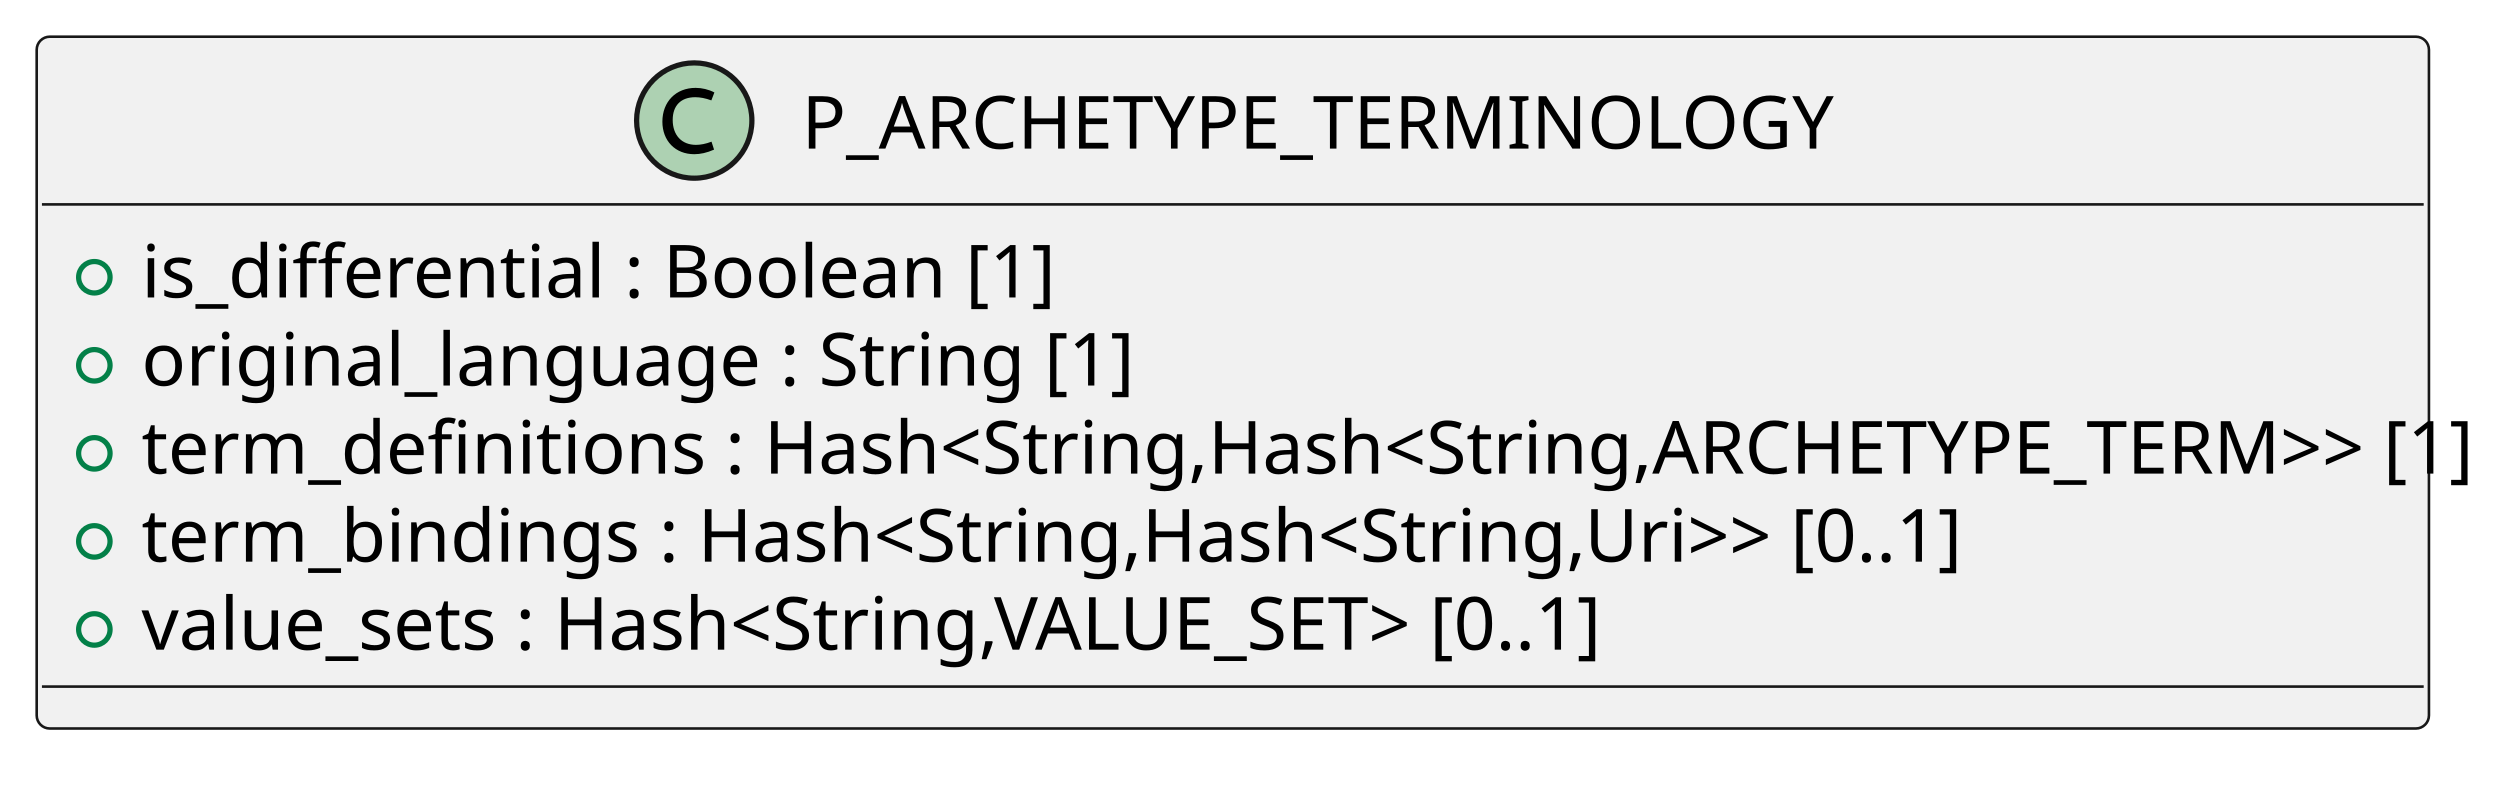
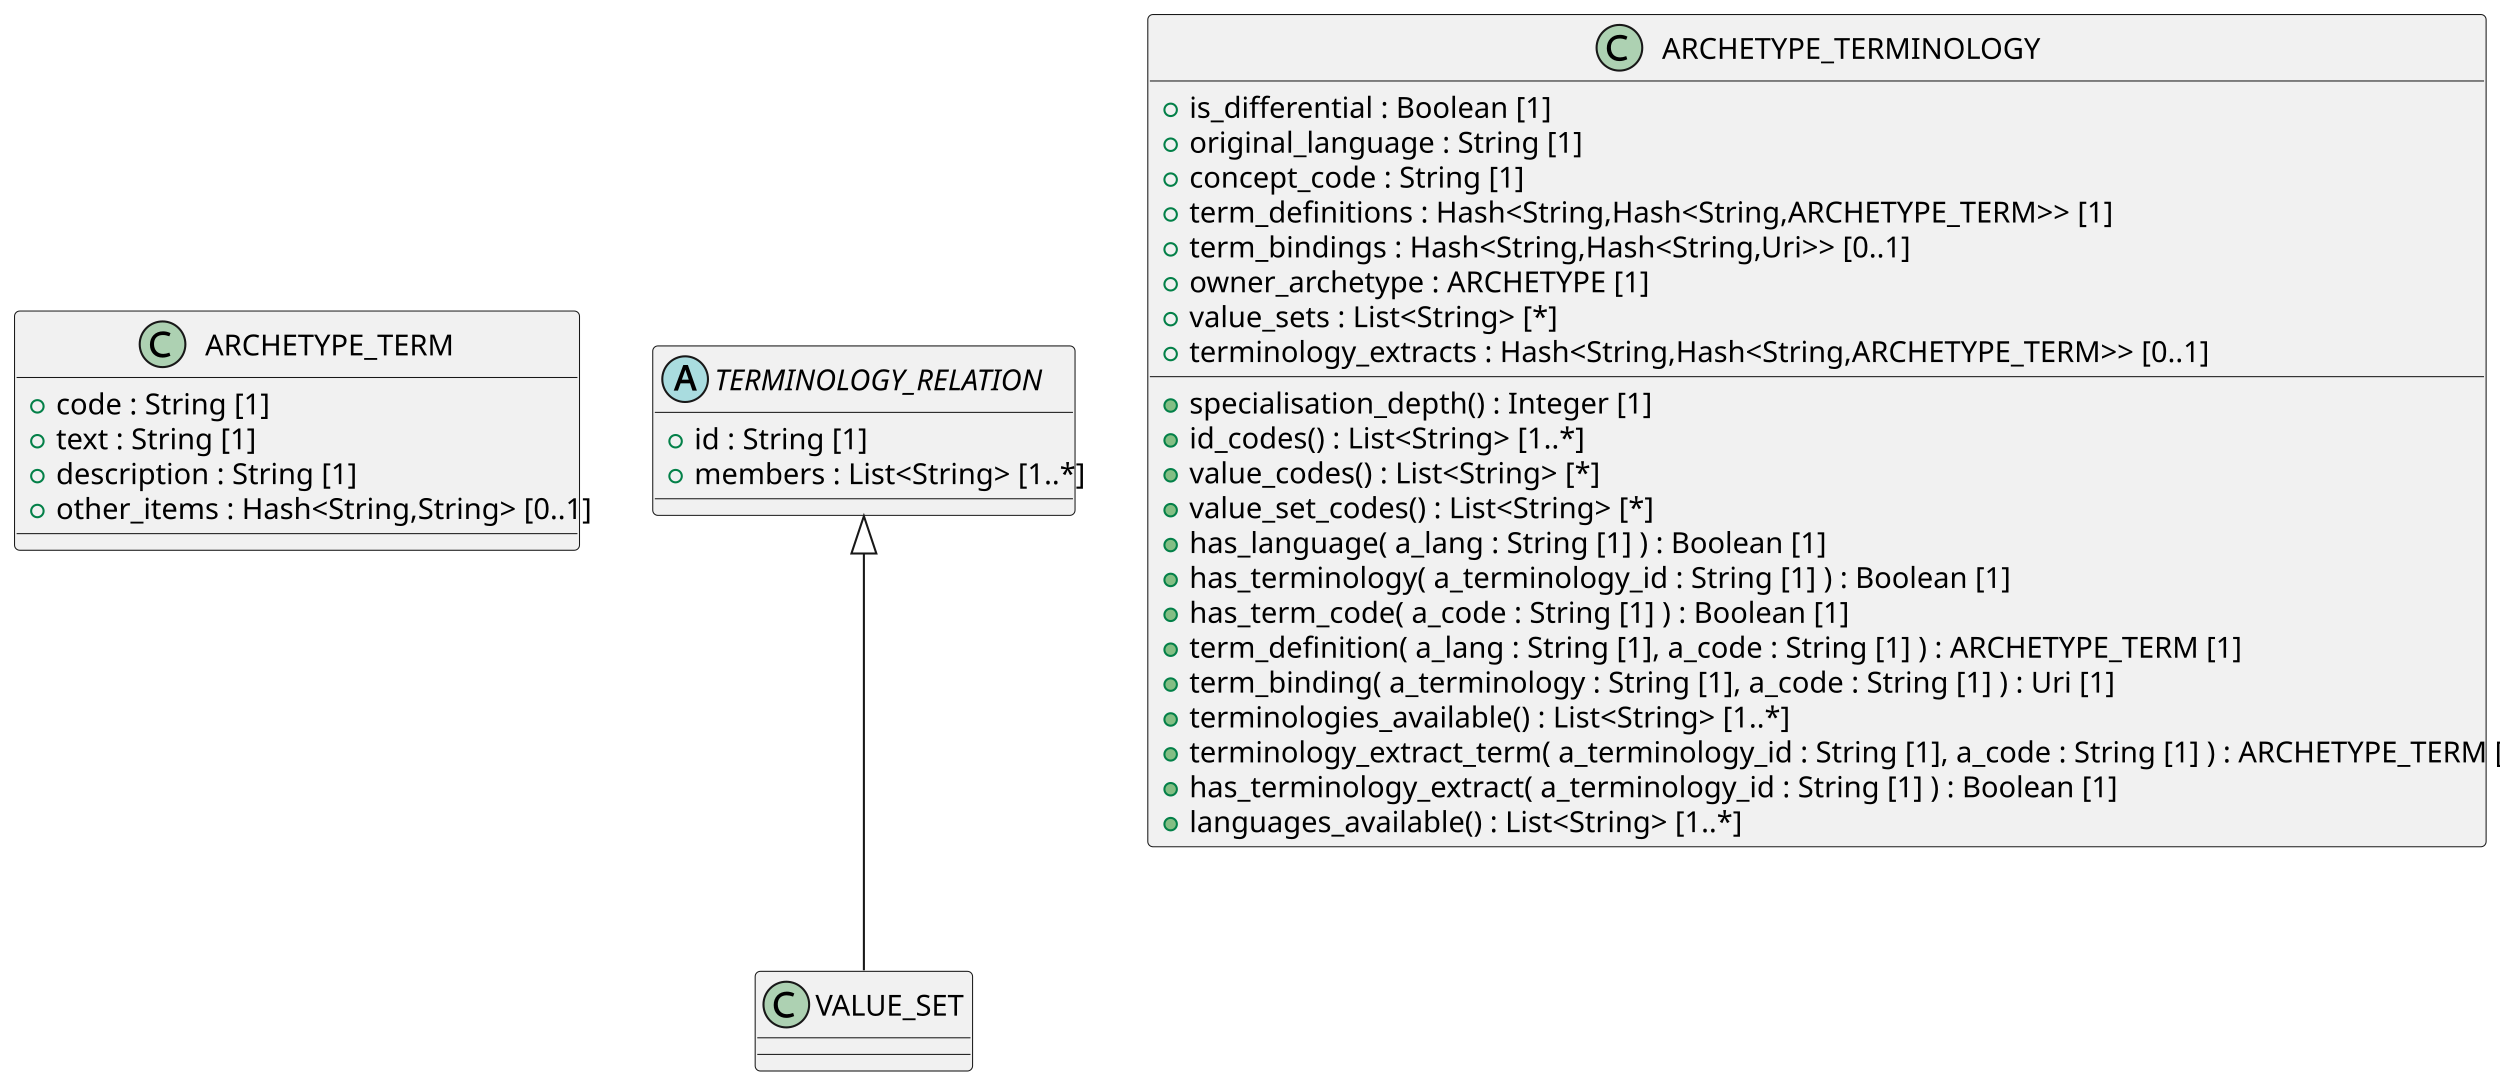
- <svg xmlns="http://www.w3.org/2000/svg" contentStyleType="text/css" data-diagram-type="CLASS" height="152px" preserveAspectRatio="none" style="width:477px;height:152px;background:#FFFFFF;" version="1.1" viewBox="0 0 477 152" width="477px" zoomAndPan="magnify">
+ <svg xmlns="http://www.w3.org/2000/svg" contentStyleType="text/css" data-diagram-type="CLASS" height="522px" preserveAspectRatio="none" style="width:1204px;height:522px;background:#FFFFFF;" version="1.1" viewBox="0 0 1204 522" width="1204px" zoomAndPan="magnify">
  <defs />
  <g>
-     <g class="entity" data-entity="P_ARCHETYPE_TERMINOLOGY" data-source-line="2" data-uid="ent0002" id="entity_P_ARCHETYPE_TERMINOLOGY">
-       <rect fill="#F1F1F1" height="132" rx="2.5" ry="2.5" style="stroke:#181818;stroke-width:0.5;" width="456.442" x="7" y="7" />
-       <ellipse cx="132.461" cy="23" fill="#ADD1B2" rx="11" ry="11" style="stroke:#181818;stroke-width:1;" />
-       <path d="M132.461,29.422 C133.632,29.422 134.867,29.156 136.242,28.547 L135.757,27.031 C134.664,27.453 133.648,27.641 132.789,27.641 C130.07,27.641 128.351,25.797 128.351,22.891 C128.351,20.141 129.914,18.547 132.648,18.547 C133.57,18.547 134.586,18.734 135.726,19.156 L136.304,17.641 C135.211,17.062 133.914,16.766 132.726,16.766 C128.961,16.766 126.382,19.406 126.382,23.219 C126.382,26.891 128.867,29.422 132.461,29.422 Z " fill="#000000" />
-       <text fill="#000000" font-family="sans-serif" font-size="14" lengthAdjust="spacing" textLength="197.021" x="152.961" y="28.362">P_ARCHETYPE_TERMINOLOGY</text>
-       <line style="stroke:#181818;stroke-width:0.5;" x1="8" x2="462.442" y1="39" y2="39" />
-       <ellipse cx="18" cy="52.9" fill="none" rx="3" ry="3" style="stroke:#038048;stroke-width:1;" />
-       <text fill="#000000" font-family="sans-serif" font-size="14" lengthAdjust="spacing" textLength="165.073" x="27" y="56.762">is_differential : Boolean [1]</text>
-       <ellipse cx="18" cy="69.7" fill="none" rx="3" ry="3" style="stroke:#038048;stroke-width:1;" />
-       <text fill="#000000" font-family="sans-serif" font-size="14" lengthAdjust="spacing" textLength="177.393" x="27" y="73.562">original_language : String [1]</text>
-       <ellipse cx="18" cy="86.5" fill="none" rx="3" ry="3" style="stroke:#038048;stroke-width:1;" />
-       <text fill="#000000" font-family="sans-serif" font-size="14" lengthAdjust="spacing" textLength="430.442" x="27" y="90.362">term_definitions : Hash&lt;String,Hash&lt;String,ARCHETYPE_TERM&gt;&gt; [1]</text>
-       <ellipse cx="18" cy="103.3" fill="none" rx="3" ry="3" style="stroke:#038048;stroke-width:1;" />
-       <text fill="#000000" font-family="sans-serif" font-size="14" lengthAdjust="spacing" textLength="330.665" x="27" y="107.162">term_bindings : Hash&lt;String,Hash&lt;String,Uri&gt;&gt; [0..1]</text>
-       <ellipse cx="18" cy="120.1" fill="none" rx="3" ry="3" style="stroke:#038048;stroke-width:1;" />
-       <text fill="#000000" font-family="sans-serif" font-size="14" lengthAdjust="spacing" textLength="271.389" x="27" y="123.962">value_sets : Hash&lt;String,VALUE_SET&gt; [0..1]</text>
-       <line style="stroke:#181818;stroke-width:0.5;" x1="8" x2="462.442" y1="131" y2="131" />
+     <g class="entity" data-entity="ARCHETYPE_TERM" data-source-line="2" data-uid="ent0002" id="entity_ARCHETYPE_TERM">
+       <rect fill="#F1F1F1" height="115.2" rx="2.5" ry="2.5" style="stroke:#181818;stroke-width:0.5;" width="272.091" x="7" y="149.8" />
+       <ellipse cx="78.281" cy="165.8" fill="#ADD1B2" rx="11" ry="11" style="stroke:#181818;stroke-width:1;" />
+       <path d="M78.281,172.222 C79.453,172.222 80.687,171.956 82.062,171.347 L81.578,169.831 C80.484,170.253 79.468,170.441 78.609,170.441 C75.89,170.441 74.171,168.597 74.171,165.691 C74.171,162.941 75.734,161.347 78.468,161.347 C79.39,161.347 80.406,161.534 81.546,161.956 L82.124,160.441 C81.031,159.863 79.734,159.566 78.546,159.566 C74.781,159.566 72.203,162.206 72.203,166.019 C72.203,169.691 74.687,172.222 78.281,172.222 Z " fill="#000000" />
+       <text fill="#000000" font-family="sans-serif" font-size="14" lengthAdjust="spacing" textLength="121.029" x="98.781" y="171.162">ARCHETYPE_TERM</text>
+       <line style="stroke:#181818;stroke-width:0.5;" x1="8" x2="278.091" y1="181.8" y2="181.8" />
+       <ellipse cx="18" cy="195.7" fill="none" rx="3" ry="3" style="stroke:#038048;stroke-width:1;" />
+       <text fill="#000000" font-family="sans-serif" font-size="14" lengthAdjust="spacing" textLength="95.83" x="27" y="199.562">code : String [1]</text>
+       <ellipse cx="18" cy="212.5" fill="none" rx="3" ry="3" style="stroke:#038048;stroke-width:1;" />
+       <text fill="#000000" font-family="sans-serif" font-size="14" lengthAdjust="spacing" textLength="90.048" x="27" y="216.362">text : String [1]</text>
+       <ellipse cx="18" cy="229.3" fill="none" rx="3" ry="3" style="stroke:#038048;stroke-width:1;" />
+       <text fill="#000000" font-family="sans-serif" font-size="14" lengthAdjust="spacing" textLength="135.477" x="27" y="233.162">description : String [1]</text>
+       <ellipse cx="18" cy="246.1" fill="none" rx="3" ry="3" style="stroke:#038048;stroke-width:1;" />
+       <text fill="#000000" font-family="sans-serif" font-size="14" lengthAdjust="spacing" textLength="246.091" x="27" y="249.962">other_items : Hash&lt;String,String&gt; [0..1]</text>
+       <line style="stroke:#181818;stroke-width:0.5;" x1="8" x2="278.091" y1="257" y2="257" />
+     </g>
+     <g class="entity" data-entity="TERMINOLOGY_RELATION" data-source-line="9" data-uid="ent0003" id="entity_TERMINOLOGY_RELATION">
+       <rect fill="#F1F1F1" height="81.6" rx="2.5" ry="2.5" style="stroke:#181818;stroke-width:0.5;" width="203.379" x="314.36" y="166.6" />
+       <ellipse cx="329.961" cy="182.6" fill="#A9DCDF" rx="11" ry="11" style="stroke:#181818;stroke-width:1;" />
+       <path d="M324.477,188.1 L326.508,188.1 L330.555,176.756 L329.649,176.756 L333.477,188.1 L335.617,188.1 L331.289,175.772 L329.071,175.772 L324.477,188.1 Z M326.805,184.6 L333.242,184.6 L333.242,182.85 L326.805,182.85 L326.805,184.6 Z " fill="#000000" />
+       <text fill="#000000" font-family="sans-serif" font-size="14" font-style="italic" lengthAdjust="spacing" textLength="170.043" x="344.095" y="187.962">TERMINOLOGY_RELATION</text>
+       <line style="stroke:#181818;stroke-width:0.5;" x1="315.36" x2="516.739" y1="198.6" y2="198.6" />
+       <ellipse cx="325.36" cy="212.5" fill="none" rx="3" ry="3" style="stroke:#038048;stroke-width:1;" />
+       <text fill="#000000" font-family="sans-serif" font-size="14" lengthAdjust="spacing" textLength="77.406" x="334.36" y="216.362">id : String [1]</text>
+       <ellipse cx="325.36" cy="229.3" fill="none" rx="3" ry="3" style="stroke:#038048;stroke-width:1;" />
+       <text fill="#000000" font-family="sans-serif" font-size="14" lengthAdjust="spacing" textLength="177.379" x="334.36" y="233.162">members : List&lt;String&gt; [1..*]</text>
+       <line style="stroke:#181818;stroke-width:0.5;" x1="315.36" x2="516.739" y1="240.2" y2="240.2" />
+     </g>
+     <g class="entity" data-entity="VALUE_SET" data-source-line="14" data-uid="ent0004" id="entity_VALUE_SET">
+       <rect fill="#F1F1F1" height="48" rx="2.5" ry="2.5" style="stroke:#181818;stroke-width:0.5;" width="104.702" x="363.69" y="467.8" />
+       <ellipse cx="378.69" cy="483.8" fill="#ADD1B2" rx="11" ry="11" style="stroke:#181818;stroke-width:1;" />
+       <path d="M378.69,490.222 C379.862,490.222 381.096,489.956 382.471,489.347 L381.987,487.831 C380.893,488.253 379.877,488.441 379.018,488.441 C376.299,488.441 374.581,486.597 374.581,483.691 C374.581,480.941 376.143,479.347 378.877,479.347 C379.799,479.347 380.815,479.534 381.956,479.956 L382.534,478.441 C381.44,477.863 380.143,477.566 378.956,477.566 C375.19,477.566 372.612,480.206 372.612,484.019 C372.612,487.691 375.096,490.222 378.69,490.222 Z " fill="#000000" />
+       <text fill="#000000" font-family="sans-serif" font-size="14" lengthAdjust="spacing" textLength="72.702" x="392.69" y="489.162">VALUE_SET</text>
+       <line style="stroke:#181818;stroke-width:0.5;" x1="364.69" x2="467.392" y1="499.8" y2="499.8" />
+       <line style="stroke:#181818;stroke-width:0.5;" x1="364.69" x2="467.392" y1="507.8" y2="507.8" />
+     </g>
+     <g class="entity" data-entity="ARCHETYPE_TERMINOLOGY" data-source-line="17" data-uid="ent0005" id="entity_ARCHETYPE_TERMINOLOGY">
+       <rect fill="#F1F1F1" height="400.798" rx="2.5" ry="2.5" style="stroke:#181818;stroke-width:0.5;" width="644.532" x="552.78" y="7" />
+       <ellipse cx="779.915" cy="23" fill="#ADD1B2" rx="11" ry="11" style="stroke:#181818;stroke-width:1;" />
+       <path d="M779.915,29.422 C781.087,29.422 782.322,29.156 783.697,28.547 L783.212,27.031 C782.118,27.453 781.103,27.641 780.243,27.641 C777.525,27.641 775.806,25.797 775.806,22.891 C775.806,20.141 777.368,18.547 780.103,18.547 C781.025,18.547 782.04,18.734 783.181,19.156 L783.759,17.641 C782.665,17.062 781.368,16.766 780.181,16.766 C776.415,16.766 773.837,19.406 773.837,23.219 C773.837,26.891 776.322,29.422 779.915,29.422 Z " fill="#000000" />
+       <text fill="#000000" font-family="sans-serif" font-size="14" lengthAdjust="spacing" textLength="181.761" x="800.415" y="28.362">ARCHETYPE_TERMINOLOGY</text>
+       <line style="stroke:#181818;stroke-width:0.5;" x1="553.78" x2="1196.312" y1="39" y2="39" />
+       <ellipse cx="563.78" cy="52.9" fill="none" rx="3" ry="3" style="stroke:#038048;stroke-width:1;" />
+       <text fill="#000000" font-family="sans-serif" font-size="14" lengthAdjust="spacing" textLength="165.073" x="572.78" y="56.762">is_differential : Boolean [1]</text>
+       <ellipse cx="563.78" cy="69.7" fill="none" rx="3" ry="3" style="stroke:#038048;stroke-width:1;" />
+       <text fill="#000000" font-family="sans-serif" font-size="14" lengthAdjust="spacing" textLength="177.393" x="572.78" y="73.562">original_language : String [1]</text>
+       <ellipse cx="563.78" cy="86.5" fill="none" rx="3" ry="3" style="stroke:#038048;stroke-width:1;" />
+       <text fill="#000000" font-family="sans-serif" font-size="14" lengthAdjust="spacing" textLength="152.221" x="572.78" y="90.362">concept_code : String [1]</text>
+       <ellipse cx="563.78" cy="103.3" fill="none" rx="3" ry="3" style="stroke:#038048;stroke-width:1;" />
+       <text fill="#000000" font-family="sans-serif" font-size="14" lengthAdjust="spacing" textLength="430.442" x="572.78" y="107.162">term_definitions : Hash&lt;String,Hash&lt;String,ARCHETYPE_TERM&gt;&gt; [1]</text>
+       <ellipse cx="563.78" cy="120.1" fill="none" rx="3" ry="3" style="stroke:#038048;stroke-width:1;" />
+       <text fill="#000000" font-family="sans-serif" font-size="14" lengthAdjust="spacing" textLength="330.665" x="572.78" y="123.962">term_bindings : Hash&lt;String,Hash&lt;String,Uri&gt;&gt; [0..1]</text>
+       <ellipse cx="563.78" cy="136.9" fill="none" rx="3" ry="3" style="stroke:#038048;stroke-width:1;" />
+       <text fill="#000000" font-family="sans-serif" font-size="14" lengthAdjust="spacing" textLength="213.751" x="572.78" y="140.762">owner_archetype : ARCHETYPE [1]</text>
+       <ellipse cx="563.78" cy="153.7" fill="none" rx="3" ry="3" style="stroke:#038048;stroke-width:1;" />
+       <text fill="#000000" font-family="sans-serif" font-size="14" lengthAdjust="spacing" textLength="170.365" x="572.78" y="157.561">value_sets : List&lt;String&gt; [*]</text>
+       <ellipse cx="563.78" cy="170.5" fill="none" rx="3" ry="3" style="stroke:#038048;stroke-width:1;" />
+       <text fill="#000000" font-family="sans-serif" font-size="14" lengthAdjust="spacing" textLength="475.774" x="572.78" y="174.361">terminology_extracts : Hash&lt;String,Hash&lt;String,ARCHETYPE_TERM&gt;&gt; [0..1]</text>
+       <line style="stroke:#181818;stroke-width:0.5;" x1="553.78" x2="1196.312" y1="181.399" y2="181.399" />
+       <ellipse cx="563.78" cy="195.299" fill="#84BE84" rx="3" ry="3" style="stroke:#038048;stroke-width:1;" />
+       <text fill="#000000" font-family="sans-serif" font-size="14" lengthAdjust="spacing" textLength="209.509" x="572.78" y="199.161">specialisation_depth() : Integer [1]</text>
+       <ellipse cx="563.78" cy="212.099" fill="#84BE84" rx="3" ry="3" style="stroke:#038048;stroke-width:1;" />
+       <text fill="#000000" font-family="sans-serif" font-size="14" lengthAdjust="spacing" textLength="181.229" x="572.78" y="215.961">id_codes() : List&lt;String&gt; [1..*]</text>
+       <ellipse cx="563.78" cy="228.899" fill="#84BE84" rx="3" ry="3" style="stroke:#038048;stroke-width:1;" />
+       <text fill="#000000" font-family="sans-serif" font-size="14" lengthAdjust="spacing" textLength="189.699" x="572.78" y="232.761">value_codes() : List&lt;String&gt; [*]</text>
+       <ellipse cx="563.78" cy="245.699" fill="#84BE84" rx="3" ry="3" style="stroke:#038048;stroke-width:1;" />
+       <text fill="#000000" font-family="sans-serif" font-size="14" lengthAdjust="spacing" textLength="215.641" x="572.78" y="249.561">value_set_codes() : List&lt;String&gt; [*]</text>
+       <ellipse cx="563.78" cy="262.499" fill="#84BE84" rx="3" ry="3" style="stroke:#038048;stroke-width:1;" />
+       <text fill="#000000" font-family="sans-serif" font-size="14" lengthAdjust="spacing" textLength="287.279" x="572.78" y="266.361">has_language( a_lang : String [1] ) : Boolean [1]</text>
+       <ellipse cx="563.78" cy="279.299" fill="#84BE84" rx="3" ry="3" style="stroke:#038048;stroke-width:1;" />
+       <text fill="#000000" font-family="sans-serif" font-size="14" lengthAdjust="spacing" textLength="373.351" x="572.78" y="283.161">has_terminology( a_terminology_id : String [1] ) : Boolean [1]</text>
+       <ellipse cx="563.78" cy="296.099" fill="#84BE84" rx="3" ry="3" style="stroke:#038048;stroke-width:1;" />
+       <text fill="#000000" font-family="sans-serif" font-size="14" lengthAdjust="spacing" textLength="299.795" x="572.78" y="299.961">has_term_code( a_code : String [1] ) : Boolean [1]</text>
+       <ellipse cx="563.78" cy="312.899" fill="#84BE84" rx="3" ry="3" style="stroke:#038048;stroke-width:1;" />
+       <text fill="#000000" font-family="sans-serif" font-size="14" lengthAdjust="spacing" textLength="484.412" x="572.78" y="316.761">term_definition( a_lang : String [1], a_code : String [1] ) : ARCHETYPE_TERM [1]</text>
+       <ellipse cx="563.78" cy="329.699" fill="#84BE84" rx="3" ry="3" style="stroke:#038048;stroke-width:1;" />
+       <text fill="#000000" font-family="sans-serif" font-size="14" lengthAdjust="spacing" textLength="417.87" x="572.78" y="333.561">term_binding( a_terminology : String [1], a_code : String [1] ) : Uri [1]</text>
+       <ellipse cx="563.78" cy="346.499" fill="#84BE84" rx="3" ry="3" style="stroke:#038048;stroke-width:1;" />
+       <text fill="#000000" font-family="sans-serif" font-size="14" lengthAdjust="spacing" textLength="274.875" x="572.78" y="350.361">terminologies_available() : List&lt;String&gt; [1..*]</text>
+       <ellipse cx="563.78" cy="363.299" fill="#84BE84" rx="3" ry="3" style="stroke:#038048;stroke-width:1;" />
+       <text fill="#000000" font-family="sans-serif" font-size="14" lengthAdjust="spacing" textLength="618.532" x="572.78" y="367.161">terminology_extract_term( a_terminology_id : String [1], a_code : String [1] ) : ARCHETYPE_TERM [1]</text>
+       <ellipse cx="563.78" cy="380.099" fill="#84BE84" rx="3" ry="3" style="stroke:#038048;stroke-width:1;" />
+       <text fill="#000000" font-family="sans-serif" font-size="14" lengthAdjust="spacing" textLength="423.401" x="572.78" y="383.961">has_terminology_extract( a_terminology_id : String [1] ) : Boolean [1]</text>
+       <ellipse cx="563.78" cy="396.899" fill="#84BE84" rx="3" ry="3" style="stroke:#038048;stroke-width:1;" />
+       <text fill="#000000" font-family="sans-serif" font-size="14" lengthAdjust="spacing" textLength="252.111" x="572.78" y="400.76">languages_available() : List&lt;String&gt; [1..*]</text>
+     </g>
+     <g class="link" data-entity-1="TERMINOLOGY_RELATION" data-entity-2="VALUE_SET" data-source-line="41" data-uid="lnk6" id="link_TERMINOLOGY_RELATION_VALUE_SET">
+       <path codeLine="41" d="M416.05,266.56 C416.05,326.41 416.05,419.1 416.05,467.32" fill="none" id="TERMINOLOGY_RELATION-backto-VALUE_SET" style="stroke:#181818;stroke-width:1;" />
+       <polygon fill="none" points="416.05,248.56,410.05,266.56,422.05,266.56,416.05,248.56" style="stroke:#181818;stroke-width:1;" />
    </g>
  </g>
</svg>
